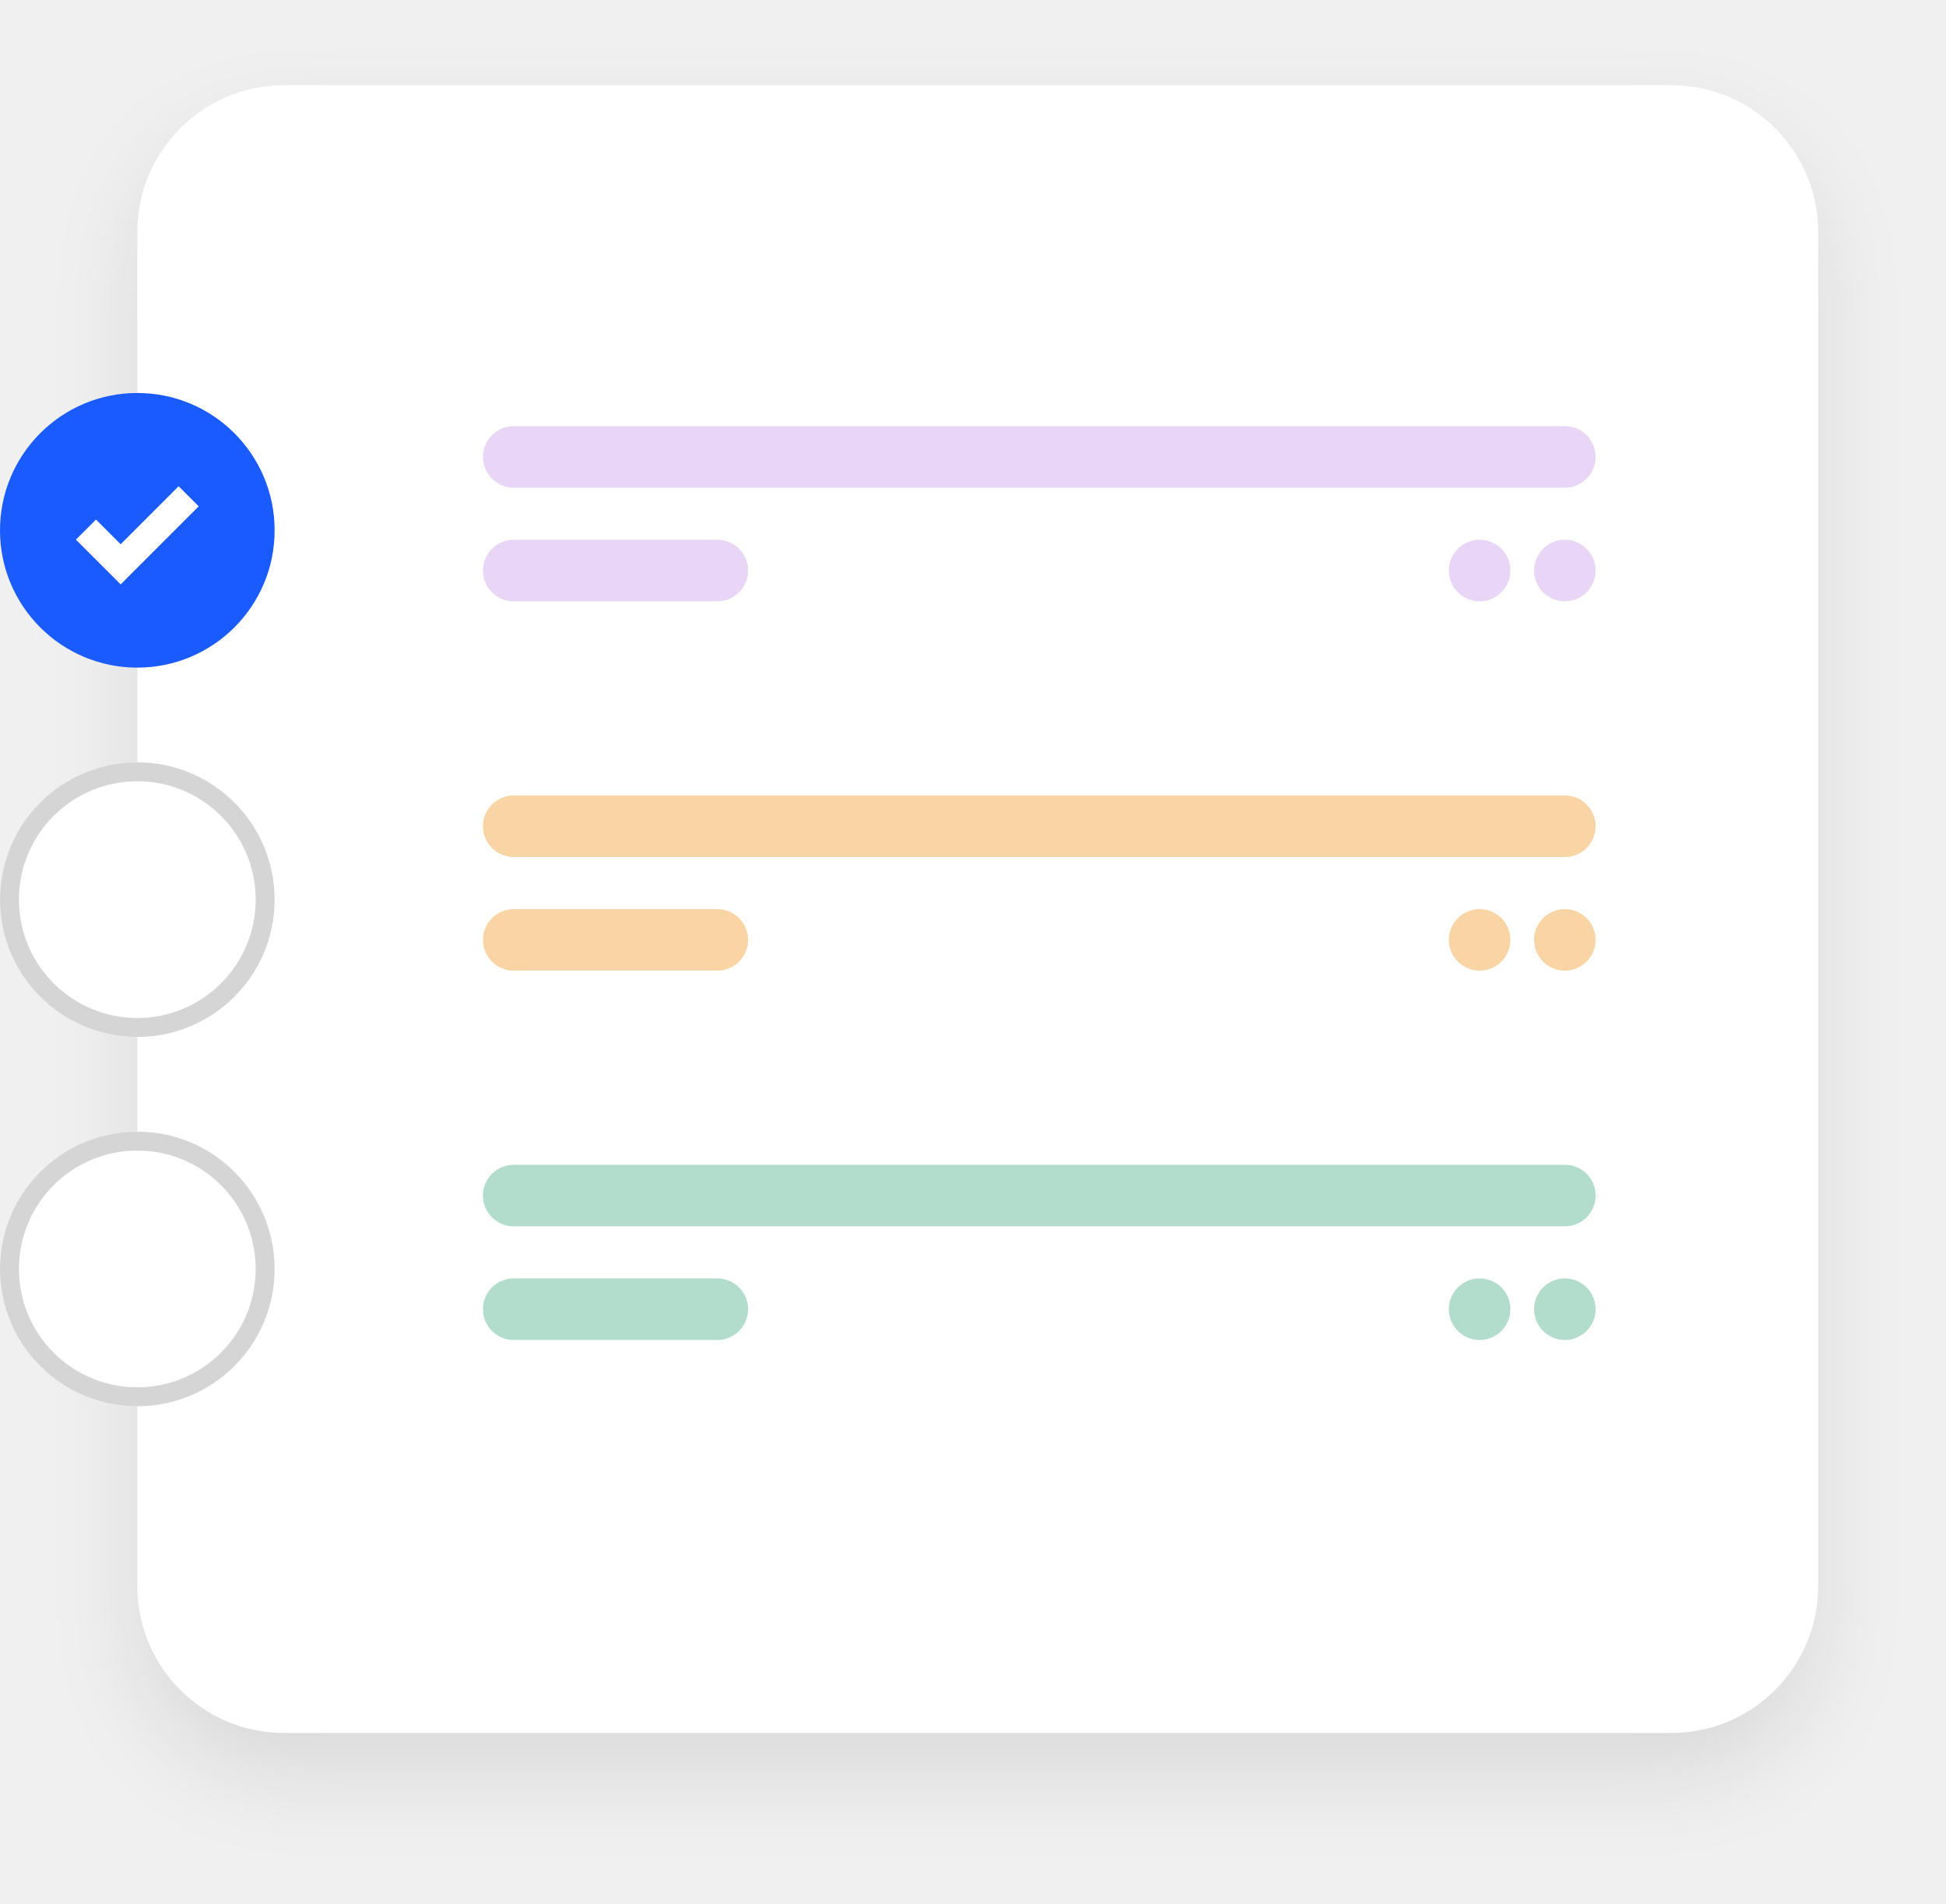
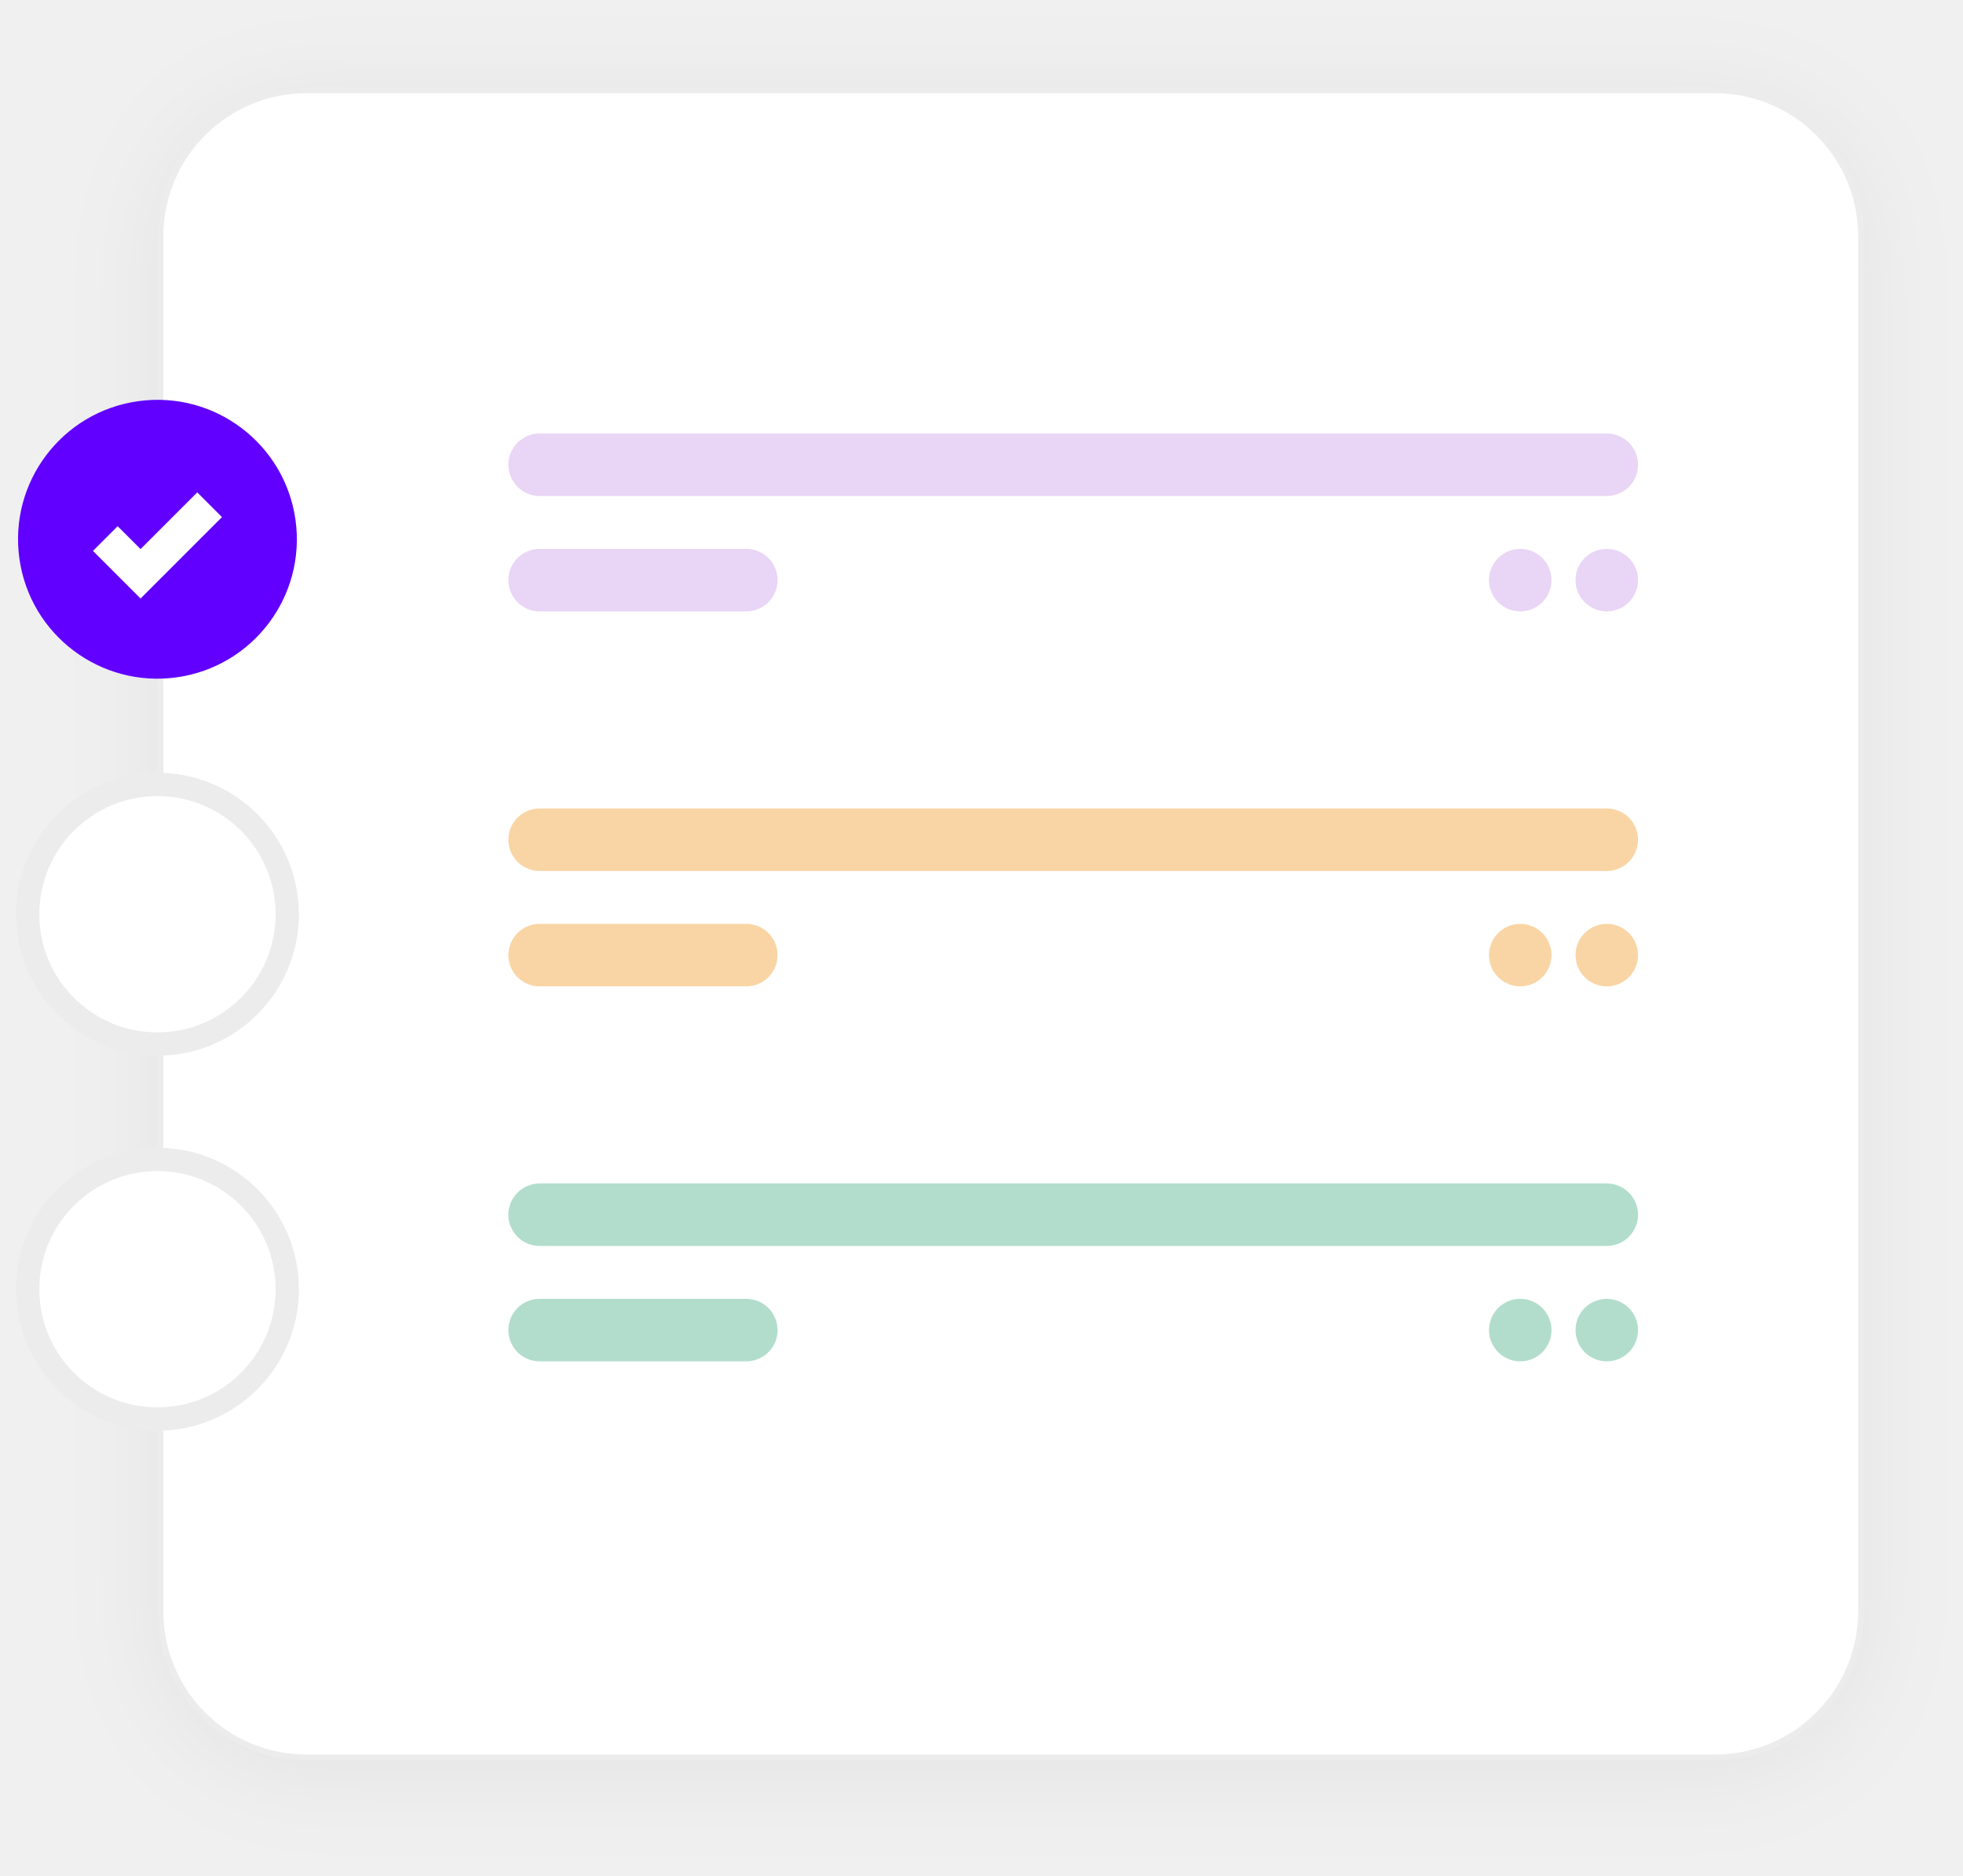
- <svg xmlns="http://www.w3.org/2000/svg" width="411" height="402" viewBox="0 0 411 402" fill="none">
-   <g filter="url(#filter0_d_226_773)">
-     <path d="M353 18H60C42.879 18 29 31.879 29 49V335C29 352.121 42.879 366 60 366H353C370.121 366 384 352.121 384 335V49C384 31.879 370.121 18 353 18Z" fill="white" />
+ <svg xmlns="http://www.w3.org/2000/svg" width="337" height="322" viewBox="0 0 337 322" fill="none">
+   <g filter="url(#filter0_d_248_672)">
+     <path d="M52.618 15.5H294.417C308.269 15.5 319.499 26.73 319.499 40.583V276.605C319.499 290.458 308.269 301.688 294.417 301.688H52.618C38.765 301.688 27.535 290.458 27.535 276.605V40.583C27.535 26.73 38.765 15.5 52.618 15.5Z" fill="white" stroke="#ECECEC" />
  </g>
-   <path d="M29 297C45.016 297 58 284.016 58 268C58 251.984 45.016 239 29 239C12.984 239 0 251.984 0 268C0 284.016 12.984 297 29 297Z" fill="white" />
-   <path d="M29 295C43.912 295 56 282.912 56 268C56 253.088 43.912 241 29 241C14.088 241 2 253.088 2 268C2 282.912 14.088 295 29 295Z" stroke="#D5D5D5" stroke-width="4" />
-   <path d="M18.152 267.849L25.485 275.182L35.133 265.534L39.851 260.816" stroke="white" stroke-width="6" />
-   <path d="M330.5 246H108.5C104.91 246 102 248.91 102 252.5C102 256.09 104.91 259 108.5 259H330.5C334.09 259 337 256.09 337 252.5C337 248.91 334.09 246 330.5 246Z" fill="#B2DDCC" />
-   <path d="M151.5 270H108.5C104.91 270 102 272.91 102 276.5C102 280.09 104.91 283 108.5 283H151.5C155.09 283 158 280.09 158 276.5C158 272.91 155.09 270 151.5 270Z" fill="#B2DDCC" />
-   <path d="M337 276.5C337 272.91 334.09 270 330.5 270C326.91 270 324 272.91 324 276.5C324 280.09 326.91 283 330.5 283C334.09 283 337 280.09 337 276.5Z" fill="#B2DDCC" />
-   <path d="M319 276.5C319 272.91 316.09 270 312.5 270C308.91 270 306 272.91 306 276.5C306 280.09 308.91 283 312.5 283C316.09 283 319 280.09 319 276.5Z" fill="#B2DDCC" />
-   <path d="M29 219C45.016 219 58 206.016 58 190C58 173.984 45.016 161 29 161C12.984 161 0 173.984 0 190C0 206.016 12.984 219 29 219Z" fill="white" />
-   <path d="M29 217C43.912 217 56 204.912 56 190C56 175.088 43.912 163 29 163C14.088 163 2 175.088 2 190C2 204.912 14.088 217 29 217Z" stroke="#D5D5D5" stroke-width="4" />
-   <path d="M18.152 189.849L25.485 197.182L35.133 187.534L39.851 182.816" stroke="white" stroke-width="6" />
-   <path d="M330.5 168H108.5C104.91 168 102 170.91 102 174.5C102 178.09 104.91 181 108.5 181H330.5C334.09 181 337 178.09 337 174.5C337 170.91 334.09 168 330.5 168Z" fill="#F9D5A5" />
-   <path d="M151.5 192H108.5C104.91 192 102 194.91 102 198.5C102 202.09 104.91 205 108.5 205H151.5C155.09 205 158 202.09 158 198.5C158 194.91 155.09 192 151.5 192Z" fill="#F9D5A5" />
-   <path d="M337 198.5C337 194.91 334.09 192 330.5 192C326.91 192 324 194.91 324 198.5C324 202.09 326.91 205 330.5 205C334.09 205 337 202.09 337 198.5Z" fill="#F9D5A5" />
-   <path d="M319 198.5C319 194.91 316.09 192 312.5 192C308.91 192 306 194.91 306 198.5C306 202.09 308.91 205 312.5 205C316.09 205 319 202.09 319 198.5Z" fill="#F9D5A5" />
-   <path d="M29 141C45.016 141 58 128.016 58 112C58 95.984 45.016 83 29 83C12.984 83 0 95.984 0 112C0 128.016 12.984 141 29 141Z" fill="#195BFF" />
-   <path d="M18.152 111.849L25.485 119.182L35.133 109.534L39.851 104.816" stroke="white" stroke-width="6" />
-   <path d="M330.5 90H108.5C104.91 90 102 92.91 102 96.5C102 100.09 104.91 103 108.5 103H330.5C334.09 103 337 100.09 337 96.5C337 92.91 334.09 90 330.5 90Z" fill="#E9D5F5" />
-   <path d="M151.5 114H108.5C104.91 114 102 116.91 102 120.5C102 124.09 104.91 127 108.5 127H151.5C155.09 127 158 124.09 158 120.5C158 116.91 155.09 114 151.5 114Z" fill="#E9D5F5" />
-   <path d="M337 120.5C337 116.91 334.09 114 330.5 114C326.91 114 324 116.91 324 120.5C324 124.09 326.91 127 330.5 127C334.09 127 337 124.09 337 120.5Z" fill="#E9D5F5" />
-   <path d="M319 120.5C319 116.91 316.09 114 312.5 114C308.91 114 306 116.91 306 120.5C306 124.09 308.91 127 312.5 127C316.09 127 319 124.09 319 120.5Z" fill="#E9D5F5" />
+   <path d="M27.03 245.242C40.247 245.242 50.962 234.527 50.962 221.309C50.962 208.092 40.247 197.377 27.03 197.377C13.812 197.377 3.098 208.092 3.098 221.309C3.098 234.527 13.812 245.242 27.03 245.242Z" fill="white" />
+   <path d="M27.032 243.591C39.338 243.591 49.314 233.615 49.314 221.309C49.314 209.003 39.338 199.027 27.032 199.027C14.726 199.027 4.75 209.003 4.75 221.309C4.75 233.615 14.726 243.591 27.032 243.591Z" stroke="#ECECEC" stroke-width="4" />
+   <path d="M18.078 221.187L24.13 227.238L32.092 219.276L35.985 215.383" stroke="white" stroke-width="6" />
+   <path d="M275.843 203.156H92.638C89.675 203.156 87.273 205.558 87.273 208.52C87.273 211.483 89.675 213.885 92.638 213.885H275.843C278.806 213.885 281.208 211.483 281.208 208.52C281.208 205.558 278.806 203.156 275.843 203.156Z" fill="#B2DDCC" />
+   <path d="M128.123 222.961H92.638C89.675 222.961 87.273 225.363 87.273 228.325C87.273 231.288 89.675 233.689 92.638 233.689H128.123C131.086 233.689 133.488 231.288 133.488 228.325C133.488 225.363 131.086 222.961 128.123 222.961Z" fill="#B2DDCC" />
+   <path d="M281.209 228.325C281.209 225.363 278.807 222.961 275.845 222.961C272.882 222.961 270.48 225.363 270.48 228.325C270.48 231.288 272.882 233.689 275.845 233.689C278.807 233.689 281.209 231.288 281.209 228.325Z" fill="#B2DDCC" />
+   <path d="M266.353 228.325C266.353 225.363 263.952 222.961 260.989 222.961C258.027 222.961 255.625 225.363 255.625 228.325C255.625 231.288 258.027 233.689 260.989 233.689C263.952 233.689 266.353 231.288 266.353 228.325Z" fill="#B2DDCC" />
+   <path d="M27.03 180.872C40.247 180.872 50.962 170.158 50.962 156.94C50.962 143.723 40.247 133.008 27.03 133.008C13.812 133.008 3.098 143.723 3.098 156.94C3.098 170.158 13.812 180.872 27.03 180.872Z" fill="white" />
+   <path d="M27.032 179.222C39.338 179.222 49.314 169.246 49.314 156.94C49.314 144.634 39.338 134.658 27.032 134.658C14.726 134.658 4.75 144.634 4.75 156.94C4.75 169.246 14.726 179.222 27.032 179.222Z" stroke="#ECECEC" stroke-width="4" />
+   <path d="M18.078 156.818L24.13 162.869L32.092 154.907L35.985 151.014" stroke="white" stroke-width="6" />
+   <path d="M275.843 138.785H92.638C89.675 138.785 87.273 141.187 87.273 144.149C87.273 147.112 89.675 149.513 92.638 149.513H275.843C278.806 149.513 281.208 147.112 281.208 144.149C281.208 141.187 278.806 138.785 275.843 138.785Z" fill="#F9D5A5" />
+   <path d="M128.123 158.592H92.638C89.675 158.592 87.273 160.993 87.273 163.956C87.273 166.918 89.675 169.32 92.638 169.32H128.123C131.086 169.32 133.488 166.918 133.488 163.956C133.488 160.993 131.086 158.592 128.123 158.592Z" fill="#F9D5A5" />
+   <path d="M281.209 163.956C281.209 160.993 278.807 158.592 275.845 158.592C272.882 158.592 270.48 160.993 270.48 163.956C270.48 166.918 272.882 169.32 275.845 169.32C278.807 169.32 281.209 166.918 281.209 163.956Z" fill="#F9D5A5" />
+   <path d="M266.353 163.956C266.353 160.993 263.952 158.592 260.989 158.592C258.027 158.592 255.625 160.993 255.625 163.956C255.625 166.918 258.027 169.32 260.989 169.32C263.952 169.32 266.353 166.918 266.353 163.956Z" fill="#F9D5A5" />
+   <path d="M3.33 95.9C5.17 108.989 17.272 118.108 30.36 116.269C43.449 114.429 52.569 102.327 50.729 89.238C48.89 76.15 36.788 67.03 23.699 68.87C10.61 70.709 1.491 82.811 3.33 95.9Z" fill="#6100FF" />
+   <path d="M18.078 92.448L24.13 98.5L32.092 90.538L35.985 86.644" stroke="white" stroke-width="6" />
+   <path d="M275.847 74.418H92.641C89.679 74.418 87.277 76.82 87.277 79.782C87.277 82.745 89.679 85.146 92.641 85.146H275.847C278.81 85.146 281.211 82.745 281.211 79.782C281.211 76.82 278.81 74.418 275.847 74.418Z" fill="#E9D5F5" />
+   <path d="M128.127 94.223H92.641C89.679 94.223 87.277 96.624 87.277 99.587C87.277 102.549 89.679 104.951 92.641 104.951H128.127C131.09 104.951 133.491 102.549 133.491 99.587C133.491 96.624 131.09 94.223 128.127 94.223Z" fill="#E9D5F5" />
+   <path d="M281.209 99.587C281.209 96.624 278.807 94.223 275.845 94.223C272.882 94.223 270.48 96.624 270.48 99.587C270.48 102.549 272.882 104.951 275.845 104.951C278.807 104.951 281.209 102.549 281.209 99.587Z" fill="#E9D5F5" />
+   <path d="M266.353 99.587C266.353 96.624 263.952 94.223 260.989 94.223C258.027 94.223 255.625 96.624 255.625 99.587C255.625 102.549 258.027 104.951 260.989 104.951C263.952 104.951 266.353 102.549 266.353 99.587Z" fill="#E9D5F5" />
  <defs>
-     <filter id="filter0_d_226_773" x="11" y="9" width="391" height="384" filterUnits="userSpaceOnUse" color-interpolation-filters="sRGB">
+     <filter id="filter0_d_248_672" x="10.035" y="0" width="326.964" height="321.188" filterUnits="userSpaceOnUse" color-interpolation-filters="sRGB">
      <feFlood flood-opacity="0" result="BackgroundImageFix" />
      <feColorMatrix in="SourceAlpha" type="matrix" values="0 0 0 0 0 0 0 0 0 0 0 0 0 0 0 0 0 0 127 0" result="hardAlpha" />
-       <feOffset dy="9" />
-       <feGaussianBlur stdDeviation="9" />
-       <feColorMatrix type="matrix" values="0 0 0 0 0 0 0 0 0 0 0 0 0 0 0 0 0 0 0.09 0" />
-       <feBlend mode="normal" in2="BackgroundImageFix" result="effect1_dropShadow_226_773" />
-       <feBlend mode="normal" in="SourceGraphic" in2="effect1_dropShadow_226_773" result="shape" />
+       <feOffset dy="2" />
+       <feGaussianBlur stdDeviation="8.5" />
+       <feColorMatrix type="matrix" values="0 0 0 0 0 0 0 0 0 0 0 0 0 0 0 0 0 0 0.05 0" />
+       <feBlend mode="normal" in2="BackgroundImageFix" result="effect1_dropShadow_248_672" />
+       <feBlend mode="normal" in="SourceGraphic" in2="effect1_dropShadow_248_672" result="shape" />
    </filter>
  </defs>
</svg>
